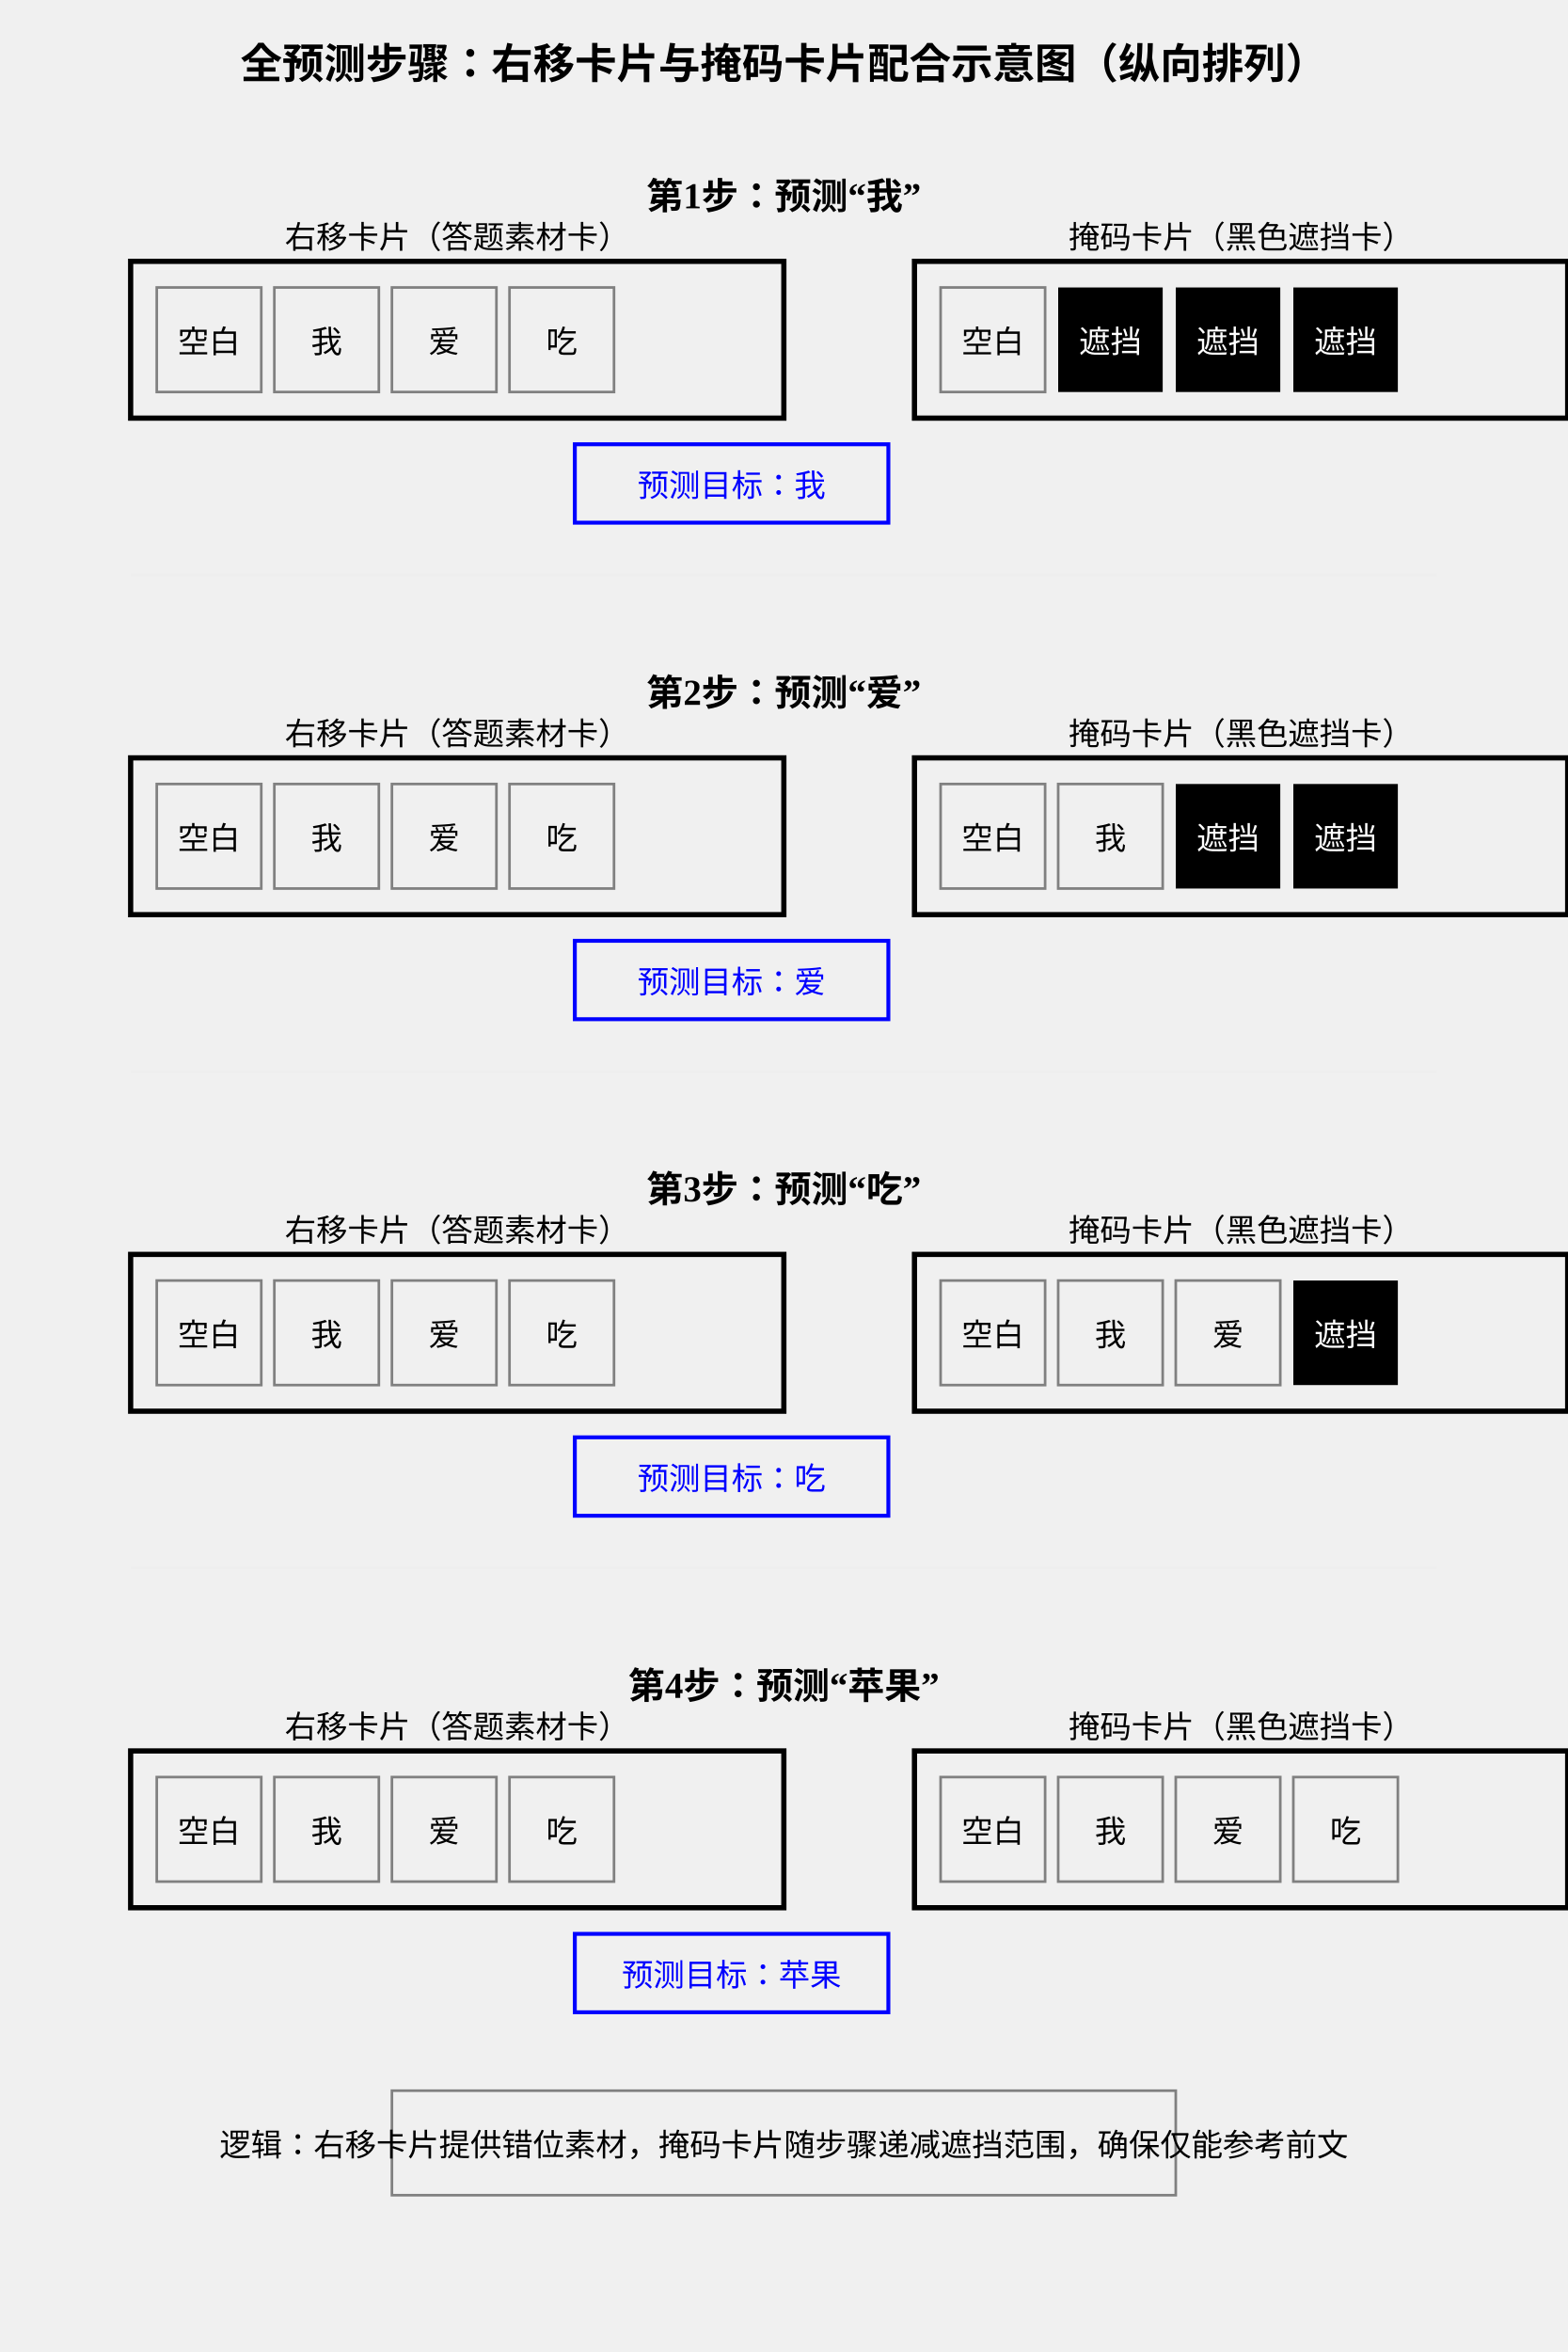
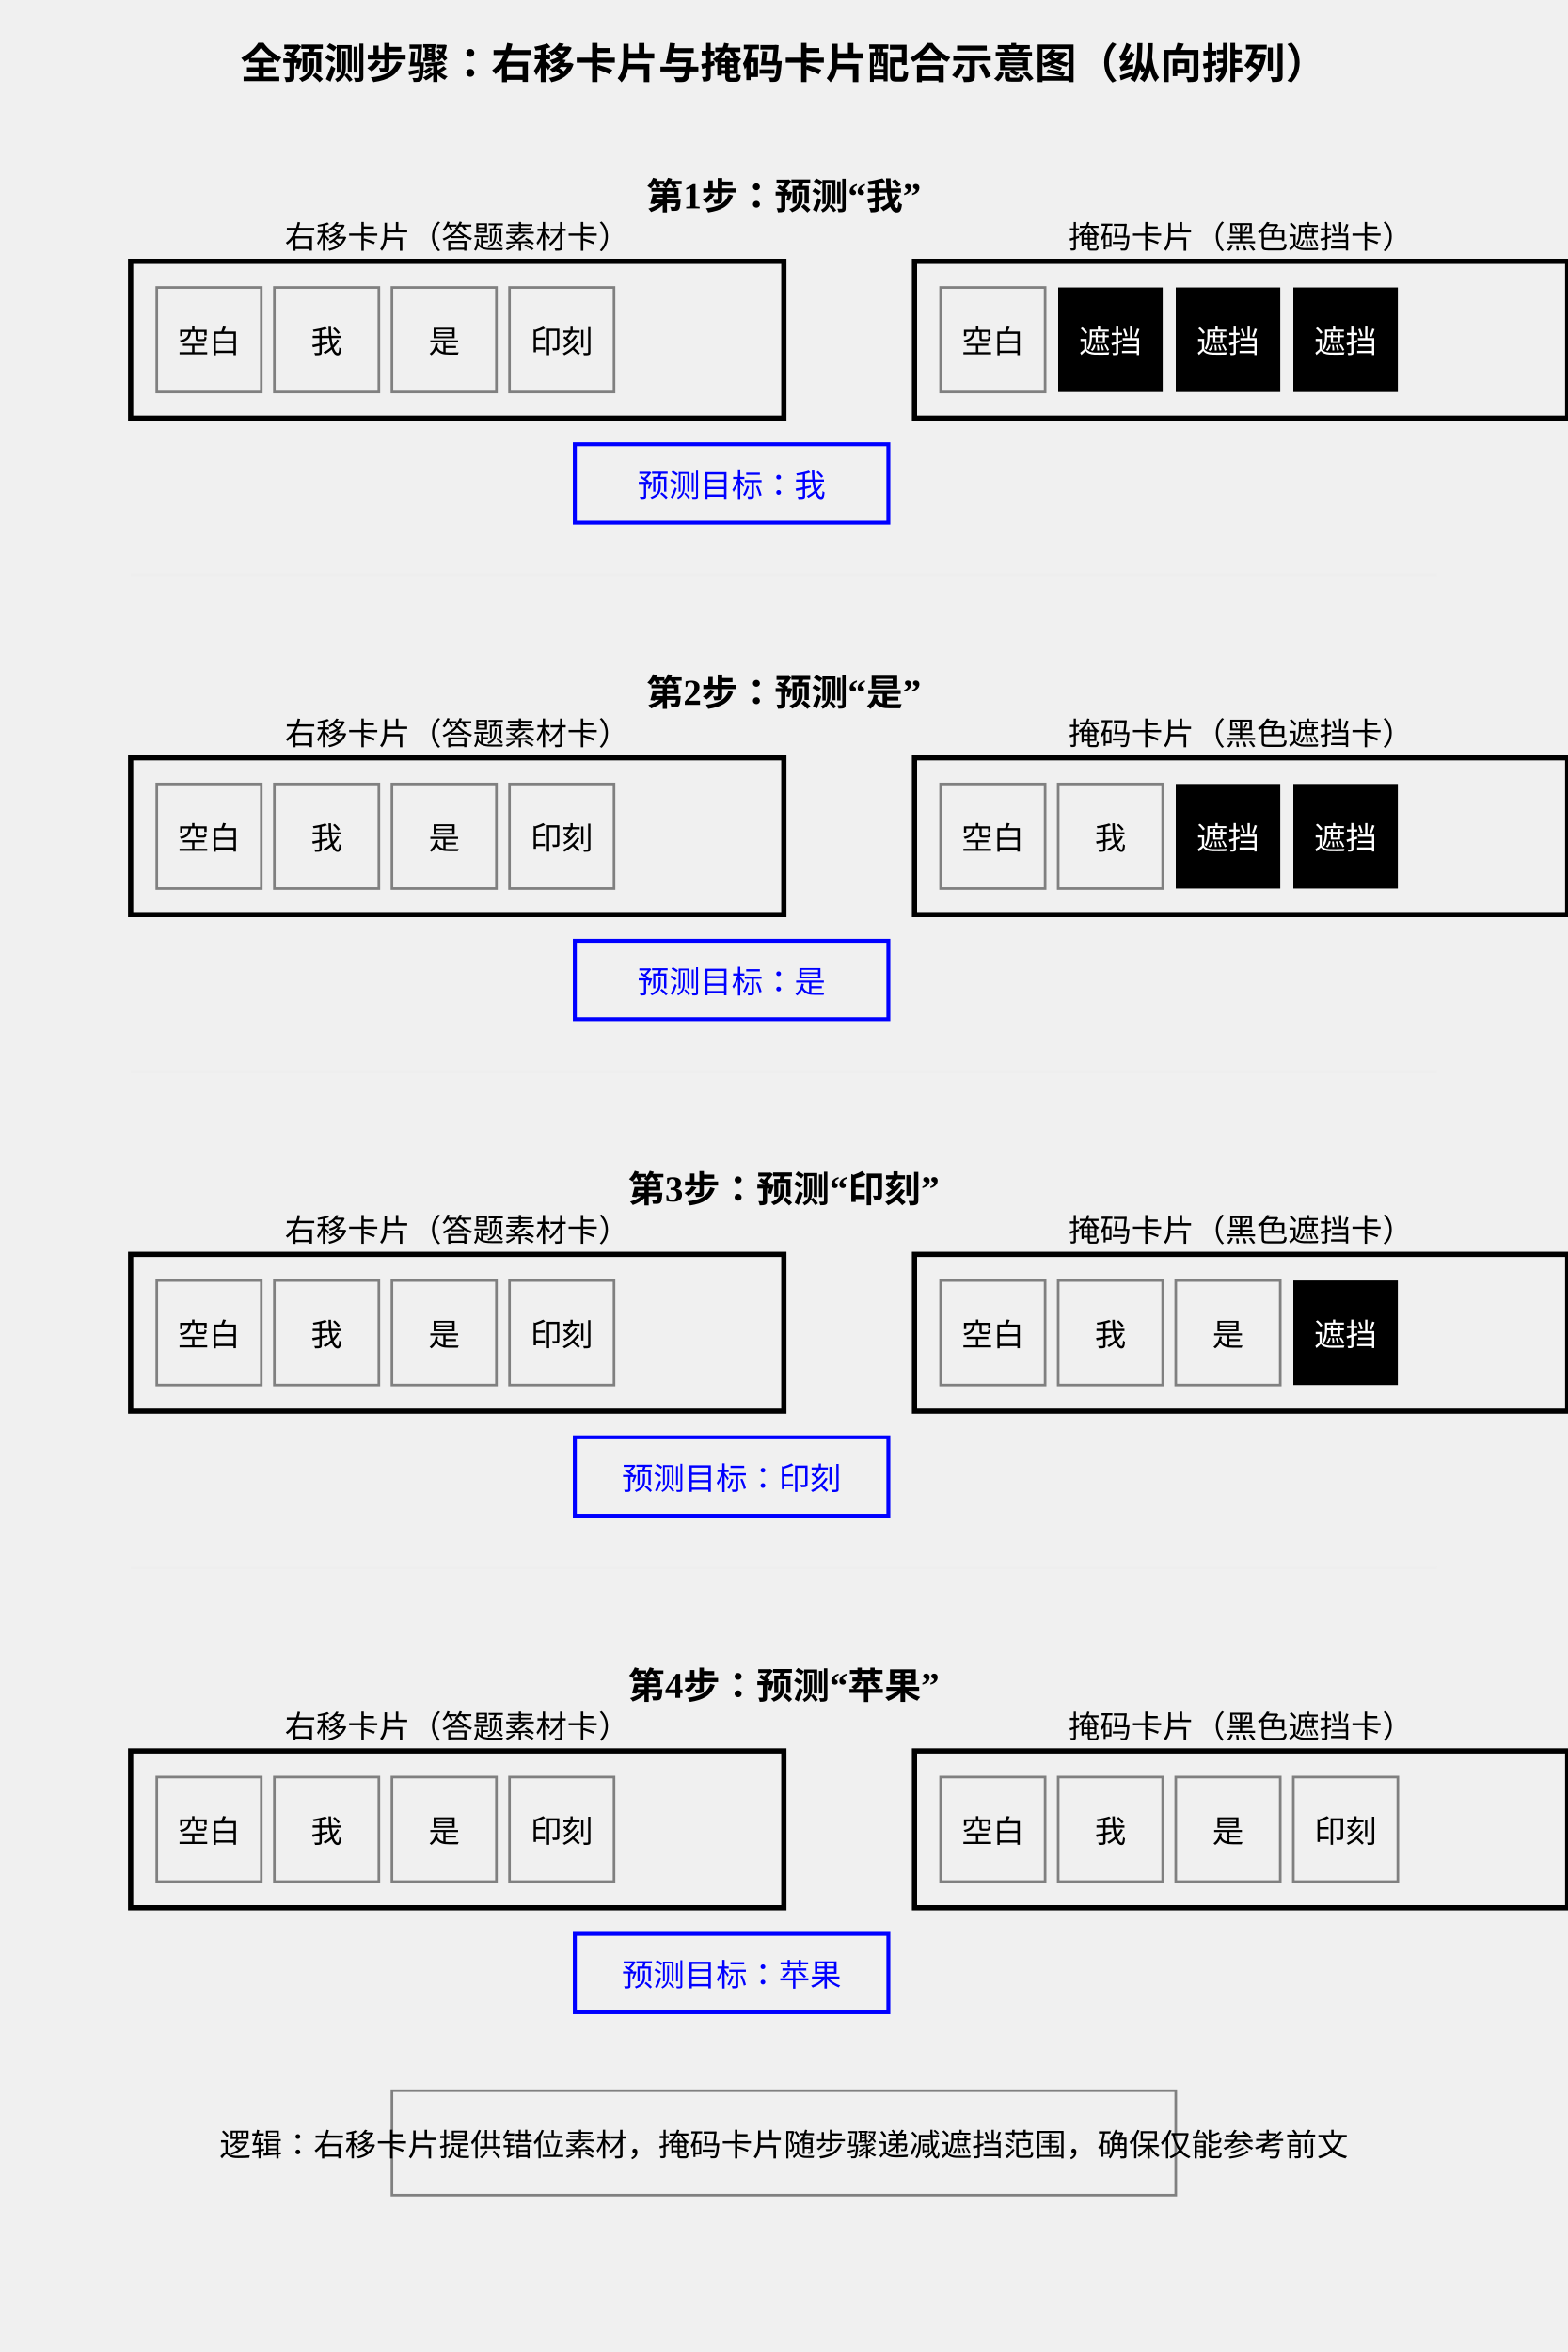
<svg width="600" height="900" viewBox="0 0 600 900">
  <text x="300" y="30" text-anchor="middle" font-size="16" font-weight="bold">全预测步骤：右移卡片与掩码卡片配合示意图（纵向排列）</text>
  <text x="300" y="80" text-anchor="middle" font-size="14" font-weight="bold">第1步：预测“我”</text>
  <rect x="50" y="100" width="250" height="60" fill="none" stroke="black" stroke-width="2" />
  <text x="175" y="95" text-anchor="middle" font-size="12">右移卡片（答题素材卡）</text>
  <rect x="60" y="110" width="40" height="40" fill="none" stroke="gray" stroke-width="1" />
  <text x="80" y="135" text-anchor="middle" font-size="12">空白</text>
  <rect x="105" y="110" width="40" height="40" fill="none" stroke="gray" stroke-width="1" />
  <text x="125" y="135" text-anchor="middle" font-size="12">我</text>
  <rect x="150" y="110" width="40" height="40" fill="none" stroke="gray" stroke-width="1" />
-   <text x="170" y="135" text-anchor="middle" font-size="12">爱</text>
+   <text x="170" y="135" text-anchor="middle" font-size="12">是</text>
  <rect x="195" y="110" width="40" height="40" fill="none" stroke="gray" stroke-width="1" />
-   <text x="215" y="135" text-anchor="middle" font-size="12">吃</text>
+   <text x="215" y="135" text-anchor="middle" font-size="12">印刻</text>
  <rect x="350" y="100" width="250" height="60" fill="none" stroke="black" stroke-width="2" />
  <text x="475" y="95" text-anchor="middle" font-size="12">掩码卡片（黑色遮挡卡）</text>
  <rect x="360" y="110" width="40" height="40" fill="none" stroke="gray" stroke-width="1" />
  <text x="380" y="135" text-anchor="middle" font-size="12">空白</text>
  <rect x="405" y="110" width="40" height="40" fill="black" />
  <text x="425" y="135" text-anchor="middle" font-size="12" fill="white">遮挡</text>
  <rect x="450" y="110" width="40" height="40" fill="black" />
  <text x="470" y="135" text-anchor="middle" font-size="12" fill="white">遮挡</text>
  <rect x="495" y="110" width="40" height="40" fill="black" />
  <text x="515" y="135" text-anchor="middle" font-size="12" fill="white">遮挡</text>
  <rect x="220" y="170" width="120" height="30" fill="none" stroke="blue" stroke-width="1.5" />
  <text x="280" y="190" text-anchor="middle" font-size="12" fill="blue">预测目标：我</text>
  <line x1="50" y1="220" x2="550" y2="220" stroke="#eee" stroke-width="1" />
-   <text x="300" y="270" text-anchor="middle" font-size="14" font-weight="bold">第2步：预测“爱”</text>
+   <text x="300" y="270" text-anchor="middle" font-size="14" font-weight="bold">第2步：预测“是”</text>
  <rect x="50" y="290" width="250" height="60" fill="none" stroke="black" stroke-width="2" />
  <text x="175" y="285" text-anchor="middle" font-size="12">右移卡片（答题素材卡）</text>
  <rect x="60" y="300" width="40" height="40" fill="none" stroke="gray" stroke-width="1" />
  <text x="80" y="325" text-anchor="middle" font-size="12">空白</text>
  <rect x="105" y="300" width="40" height="40" fill="none" stroke="gray" stroke-width="1" />
  <text x="125" y="325" text-anchor="middle" font-size="12">我</text>
  <rect x="150" y="300" width="40" height="40" fill="none" stroke="gray" stroke-width="1" />
-   <text x="170" y="325" text-anchor="middle" font-size="12">爱</text>
+   <text x="170" y="325" text-anchor="middle" font-size="12">是</text>
  <rect x="195" y="300" width="40" height="40" fill="none" stroke="gray" stroke-width="1" />
-   <text x="215" y="325" text-anchor="middle" font-size="12">吃</text>
+   <text x="215" y="325" text-anchor="middle" font-size="12">印刻</text>
  <rect x="350" y="290" width="250" height="60" fill="none" stroke="black" stroke-width="2" />
  <text x="475" y="285" text-anchor="middle" font-size="12">掩码卡片（黑色遮挡卡）</text>
  <rect x="360" y="300" width="40" height="40" fill="none" stroke="gray" stroke-width="1" />
  <text x="380" y="325" text-anchor="middle" font-size="12">空白</text>
  <rect x="405" y="300" width="40" height="40" fill="none" stroke="gray" stroke-width="1" />
  <text x="425" y="325" text-anchor="middle" font-size="12">我</text>
  <rect x="450" y="300" width="40" height="40" fill="black" />
  <text x="470" y="325" text-anchor="middle" font-size="12" fill="white">遮挡</text>
  <rect x="495" y="300" width="40" height="40" fill="black" />
  <text x="515" y="325" text-anchor="middle" font-size="12" fill="white">遮挡</text>
  <rect x="220" y="360" width="120" height="30" fill="none" stroke="blue" stroke-width="1.5" />
-   <text x="280" y="380" text-anchor="middle" font-size="12" fill="blue">预测目标：爱</text>
+   <text x="280" y="380" text-anchor="middle" font-size="12" fill="blue">预测目标：是</text>
  <line x1="50" y1="410" x2="550" y2="410" stroke="#eee" stroke-width="1" />
-   <text x="300" y="460" text-anchor="middle" font-size="14" font-weight="bold">第3步：预测“吃”</text>
+   <text x="300" y="460" text-anchor="middle" font-size="14" font-weight="bold">第3步：预测“印刻”</text>
  <rect x="50" y="480" width="250" height="60" fill="none" stroke="black" stroke-width="2" />
  <text x="175" y="475" text-anchor="middle" font-size="12">右移卡片（答题素材卡）</text>
  <rect x="60" y="490" width="40" height="40" fill="none" stroke="gray" stroke-width="1" />
  <text x="80" y="515" text-anchor="middle" font-size="12">空白</text>
  <rect x="105" y="490" width="40" height="40" fill="none" stroke="gray" stroke-width="1" />
  <text x="125" y="515" text-anchor="middle" font-size="12">我</text>
  <rect x="150" y="490" width="40" height="40" fill="none" stroke="gray" stroke-width="1" />
-   <text x="170" y="515" text-anchor="middle" font-size="12">爱</text>
+   <text x="170" y="515" text-anchor="middle" font-size="12">是</text>
  <rect x="195" y="490" width="40" height="40" fill="none" stroke="gray" stroke-width="1" />
-   <text x="215" y="515" text-anchor="middle" font-size="12">吃</text>
+   <text x="215" y="515" text-anchor="middle" font-size="12">印刻</text>
  <rect x="350" y="480" width="250" height="60" fill="none" stroke="black" stroke-width="2" />
  <text x="475" y="475" text-anchor="middle" font-size="12">掩码卡片（黑色遮挡卡）</text>
  <rect x="360" y="490" width="40" height="40" fill="none" stroke="gray" stroke-width="1" />
  <text x="380" y="515" text-anchor="middle" font-size="12">空白</text>
  <rect x="405" y="490" width="40" height="40" fill="none" stroke="gray" stroke-width="1" />
  <text x="425" y="515" text-anchor="middle" font-size="12">我</text>
  <rect x="450" y="490" width="40" height="40" fill="none" stroke="gray" stroke-width="1" />
-   <text x="470" y="515" text-anchor="middle" font-size="12">爱</text>
+   <text x="470" y="515" text-anchor="middle" font-size="12">是</text>
  <rect x="495" y="490" width="40" height="40" fill="black" />
  <text x="515" y="515" text-anchor="middle" font-size="12" fill="white">遮挡</text>
  <rect x="220" y="550" width="120" height="30" fill="none" stroke="blue" stroke-width="1.5" />
-   <text x="280" y="570" text-anchor="middle" font-size="12" fill="blue">预测目标：吃</text>
+   <text x="280" y="570" text-anchor="middle" font-size="12" fill="blue">预测目标：印刻</text>
  <line x1="50" y1="600" x2="550" y2="600" stroke="#eee" stroke-width="1" />
  <text x="300" y="650" text-anchor="middle" font-size="14" font-weight="bold">第4步：预测“苹果”</text>
  <rect x="50" y="670" width="250" height="60" fill="none" stroke="black" stroke-width="2" />
  <text x="175" y="665" text-anchor="middle" font-size="12">右移卡片（答题素材卡）</text>
  <rect x="60" y="680" width="40" height="40" fill="none" stroke="gray" stroke-width="1" />
  <text x="80" y="705" text-anchor="middle" font-size="12">空白</text>
  <rect x="105" y="680" width="40" height="40" fill="none" stroke="gray" stroke-width="1" />
  <text x="125" y="705" text-anchor="middle" font-size="12">我</text>
  <rect x="150" y="680" width="40" height="40" fill="none" stroke="gray" stroke-width="1" />
-   <text x="170" y="705" text-anchor="middle" font-size="12">爱</text>
+   <text x="170" y="705" text-anchor="middle" font-size="12">是</text>
  <rect x="195" y="680" width="40" height="40" fill="none" stroke="gray" stroke-width="1" />
-   <text x="215" y="705" text-anchor="middle" font-size="12">吃</text>
+   <text x="215" y="705" text-anchor="middle" font-size="12">印刻</text>
  <rect x="350" y="670" width="250" height="60" fill="none" stroke="black" stroke-width="2" />
  <text x="475" y="665" text-anchor="middle" font-size="12">掩码卡片（黑色遮挡卡）</text>
  <rect x="360" y="680" width="40" height="40" fill="none" stroke="gray" stroke-width="1" />
  <text x="380" y="705" text-anchor="middle" font-size="12">空白</text>
  <rect x="405" y="680" width="40" height="40" fill="none" stroke="gray" stroke-width="1" />
  <text x="425" y="705" text-anchor="middle" font-size="12">我</text>
  <rect x="450" y="680" width="40" height="40" fill="none" stroke="gray" stroke-width="1" />
-   <text x="470" y="705" text-anchor="middle" font-size="12">爱</text>
+   <text x="470" y="705" text-anchor="middle" font-size="12">是</text>
  <rect x="495" y="680" width="40" height="40" fill="none" stroke="gray" stroke-width="1" />
-   <text x="515" y="705" text-anchor="middle" font-size="12">吃</text>
+   <text x="515" y="705" text-anchor="middle" font-size="12">印刻</text>
  <rect x="220" y="740" width="120" height="30" fill="none" stroke="blue" stroke-width="1.5" />
  <text x="280" y="760" text-anchor="middle" font-size="12" fill="blue">预测目标：苹果</text>
  <rect x="150" y="800" width="300" height="40" fill="none" stroke="gray" stroke-width="1" />
  <text x="300" y="825" text-anchor="middle" font-size="12">逻辑：右移卡片提供错位素材，掩码卡片随步骤递减遮挡范围，确保仅能参考前文</text>
</svg>
